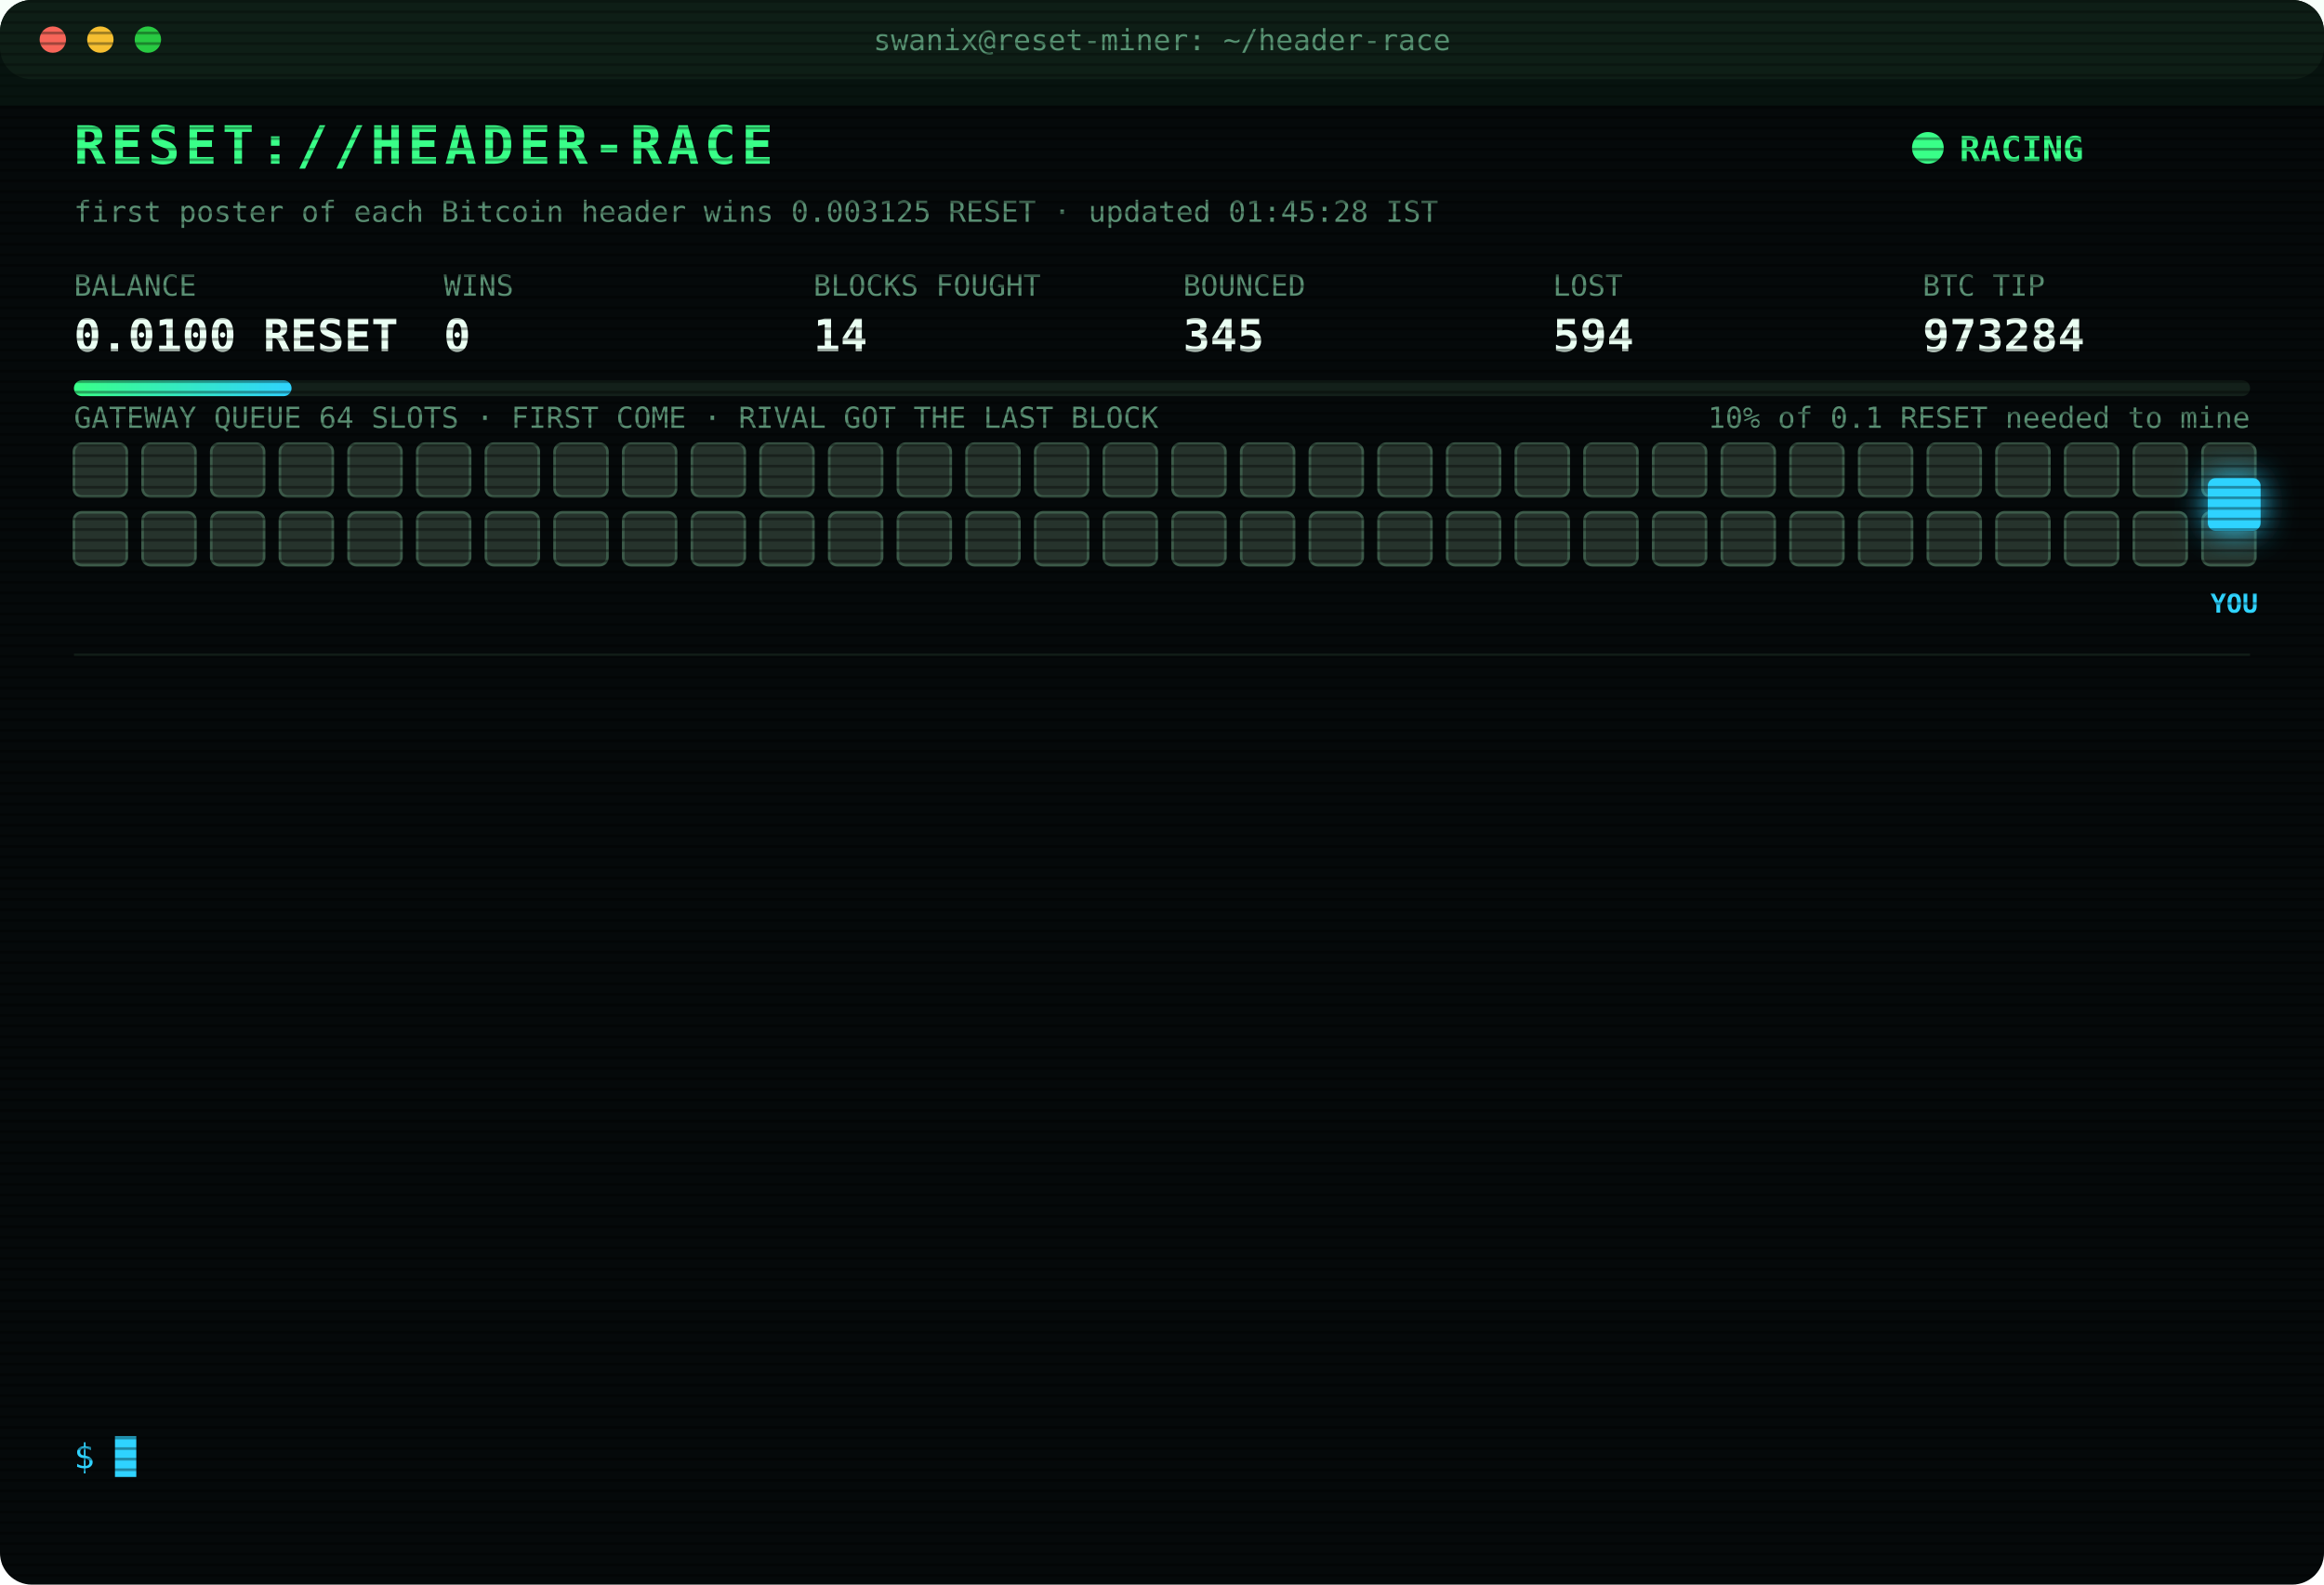
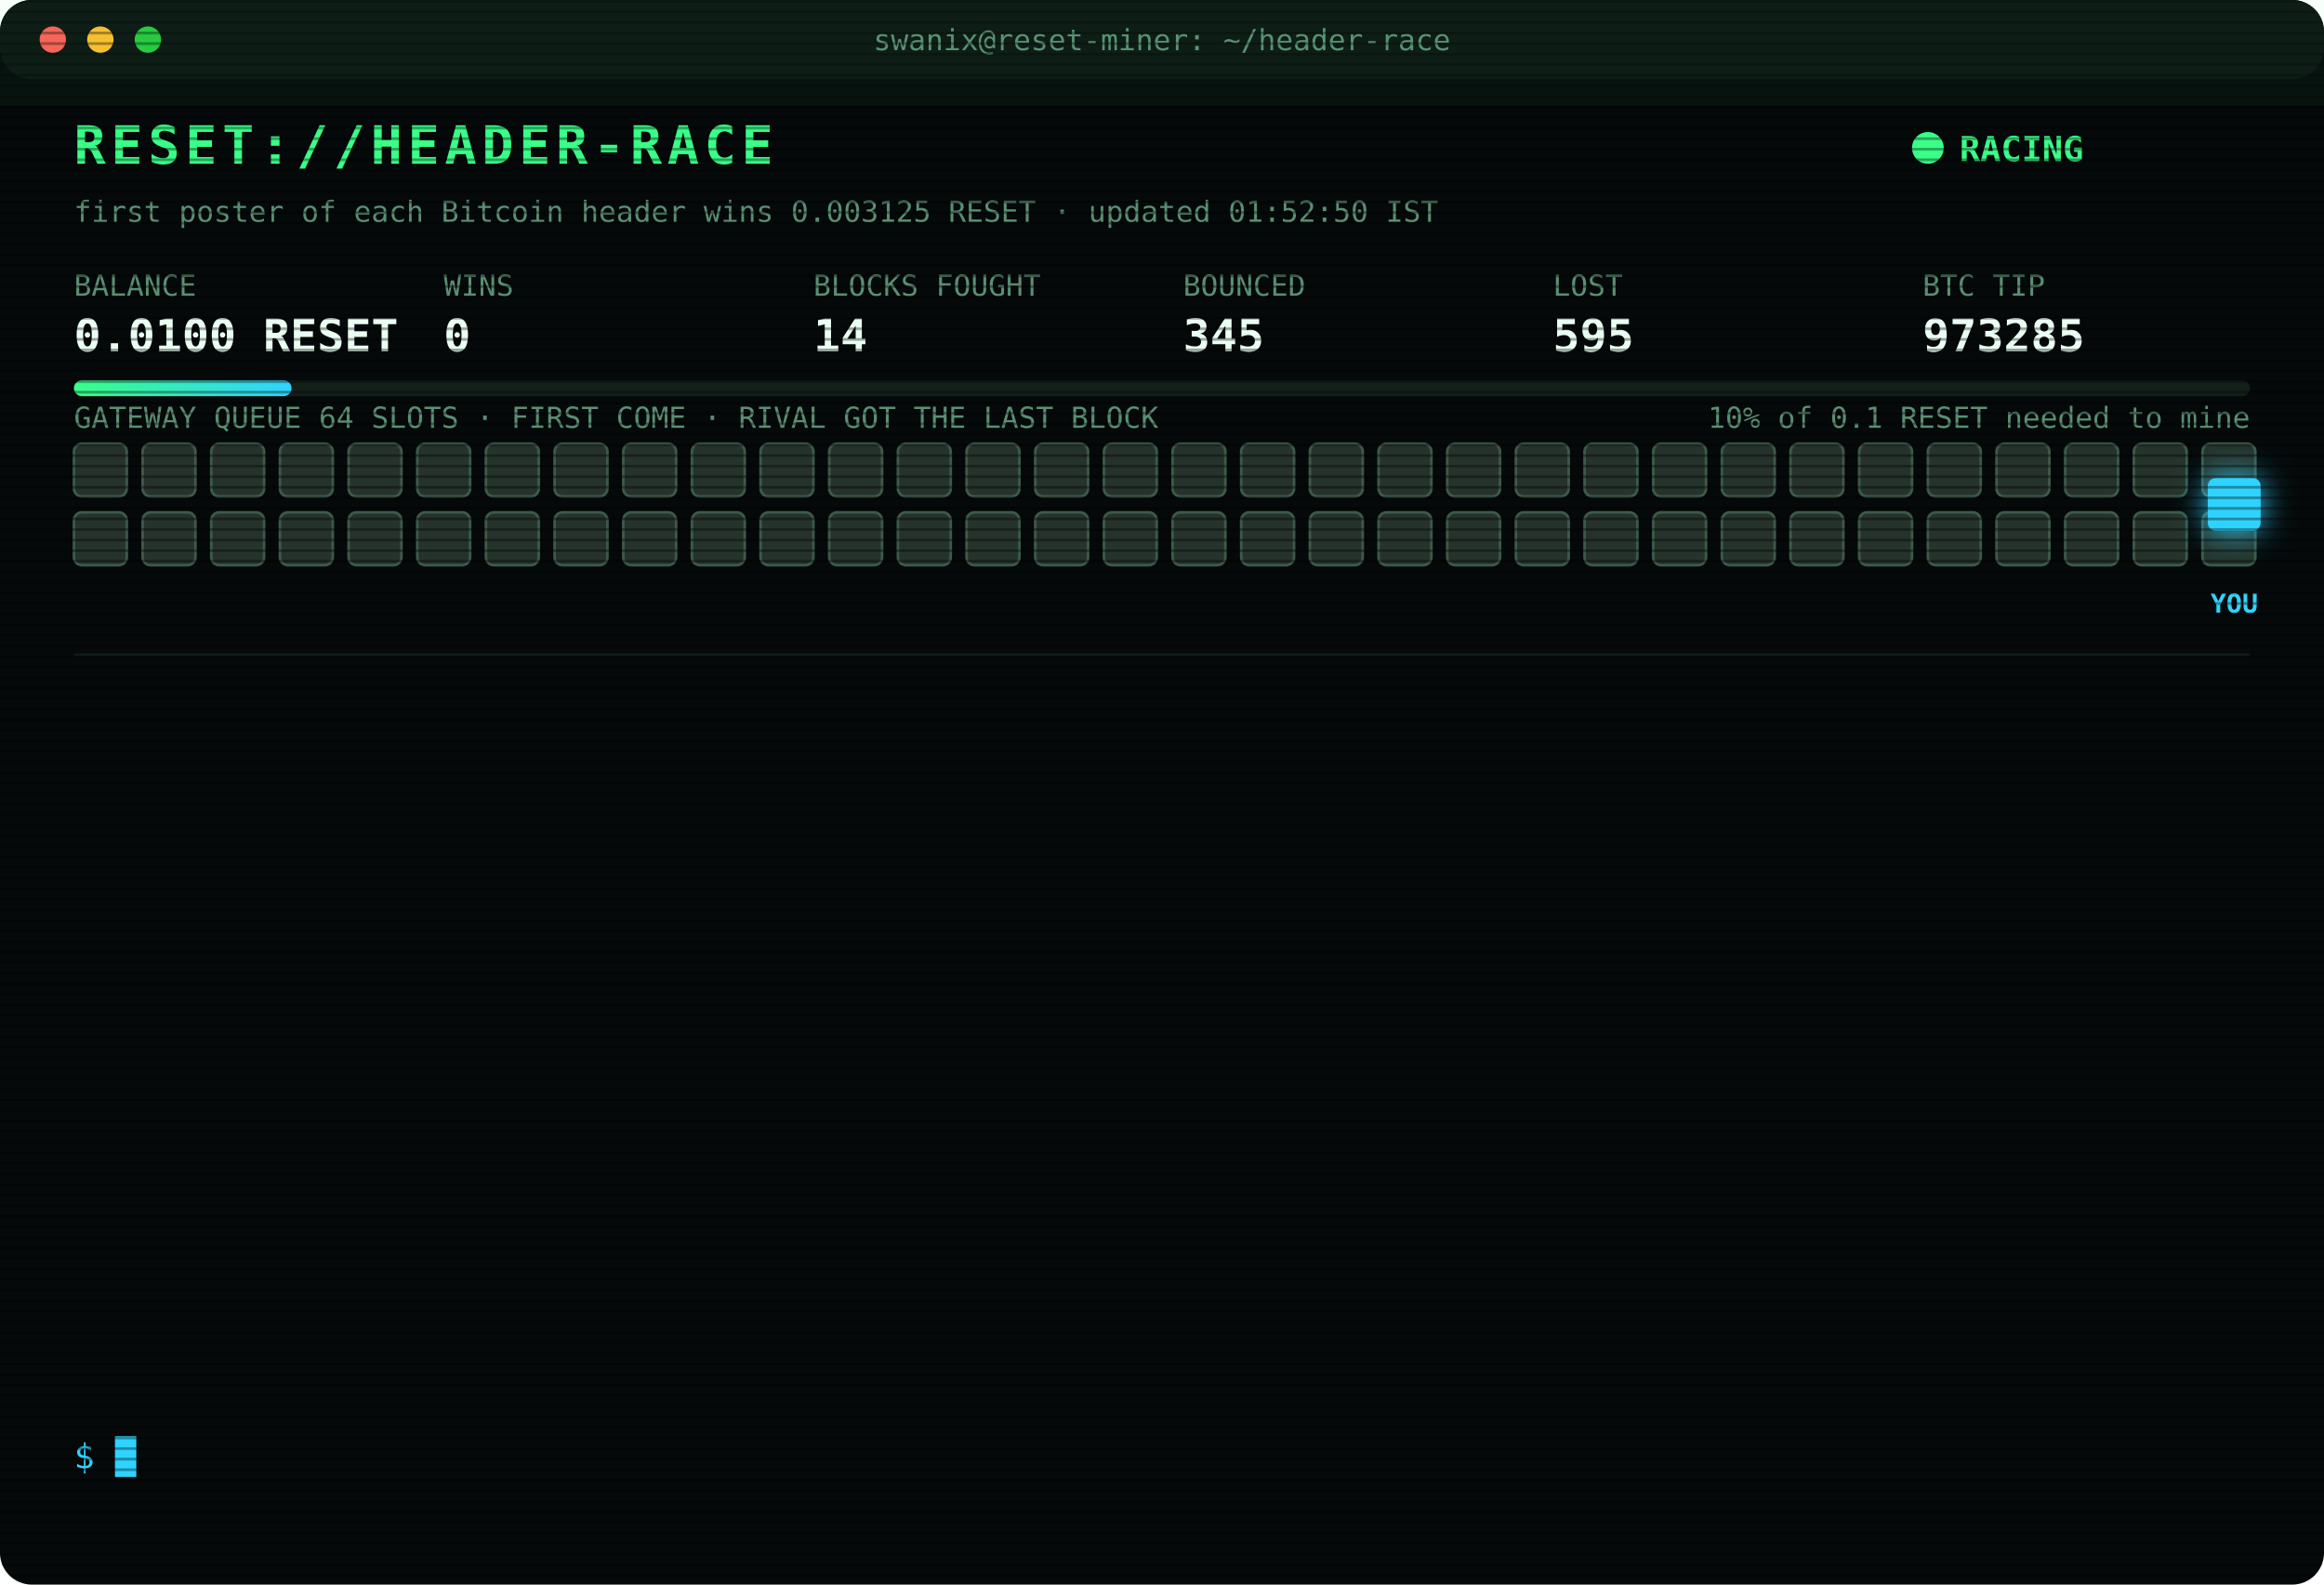
<svg xmlns="http://www.w3.org/2000/svg" width="880" height="600" viewBox="0 0 880 600" font-family="ui-monospace,SFMono-Regular,Menlo,Consolas,monospace">
  <style>
text{font-size:13px;fill:#7CFFB2}
.title{font-size:20px;font-weight:700;fill:#39FF88;letter-spacing:2px;animation:glitch 3s infinite steps(1)}
.sub{fill:#2fd3ff}.k{fill:#5a8f73;font-size:11px}.v{font-size:17px;font-weight:700;fill:#eafff3}
.ts{fill:#3f6b56}.boot{fill:#2fd3ff}.dim{fill:#5a8f73}.bad{fill:#ff4d6d}.warn{fill:#ffd23f}.mag{fill:#ff5cf0}.win{fill:#39FF88;font-weight:700}
.tag{font-size:10px;fill:#2fd3ff;font-weight:700}
.rival{fill:#26332c;stroke:#3c5a49;animation:jam 1.2s infinite alternate}
.idle{fill:#141c18;stroke:#22302a;animation:breathe 4s infinite}
.me{fill:#2fd3ff;filter:drop-shadow(0 0 6px #2fd3ff)}
.hover{animation:nudge 1.1s infinite ease-in-out}.bounce{animation:kick 1.4s infinite}
.ln{opacity:0;animation:in .4s forwards}
.cur{animation:blink 1s infinite steps(1)}
.scan{animation:scan 6s infinite linear}
.led{animation:blink 1.4s infinite}
@keyframes in{from{opacity:0;transform:translateX(-6px)}to{opacity:1;transform:none}}
@keyframes blink{50%{opacity:0}}
@keyframes jam{to{fill:#33463b}}
@keyframes breathe{50%{opacity:.4}}
@keyframes nudge{50%{transform:translateX(-10px)}}
@keyframes kick{0%,100%{transform:none}30%{transform:translateX(-14px)}55%{transform:translateX(10px) translateY(-6px)}}
@keyframes glitch{0%,92%{transform:none}93%{transform:translateX(2px);fill:#ff4d6d}95%{transform:translateX(-2px);fill:#2fd3ff}97%{transform:none}}
@keyframes scan{from{transform:translateY(-40px)}to{transform:translateY(600px)}}
</style>
  <defs>
    <pattern id="sl" width="4" height="4" patternUnits="userSpaceOnUse">
      <rect width="4" height="1" fill="#000" opacity=".35" />
    </pattern>
    <linearGradient id="bar">
      <stop offset="0" stop-color="#39FF88" />
      <stop offset="1" stop-color="#2fd3ff" />
    </linearGradient>
  </defs>
  <rect width="880" height="600" rx="12" fill="#05090a" />
  <rect width="880" height="30" rx="12" fill="#0d1512" />
  <circle cx="20" cy="15" r="5" fill="#ff5f57" />
  <circle cx="38" cy="15" r="5" fill="#febc2e" />
  <circle cx="56" cy="15" r="5" fill="#28c840" />
  <text x="440" y="19" text-anchor="middle" class="k">swanix@reset-miner: ~/header-race</text>
  <text x="28" y="62" class="title">RESET://HEADER-RACE</text>
  <circle class="led" cx="730" cy="56" r="6" fill="#39FF88" />
  <text x="742" y="61" class="win">RACING</text>
-   <text x="28" y="84" class="k">first poster of each Bitcoin header wins 0.003125 RESET · updated 01:45:28 IST</text>
+   <text x="28" y="84" class="k">first poster of each Bitcoin header wins 0.003125 RESET · updated 01:52:50 IST</text>
  <text x="28" y="112" class="k">BALANCE</text>
  <text x="28" y="133" class="v">0.0100 RESET</text>
  <text x="168" y="112" class="k">WINS</text>
  <text x="168" y="133" class="v">0</text>
  <text x="308" y="112" class="k">BLOCKS FOUGHT</text>
  <text x="308" y="133" class="v">14</text>
  <text x="448" y="112" class="k">BOUNCED</text>
  <text x="448" y="133" class="v">345</text>
  <text x="588" y="112" class="k">LOST</text>
-   <text x="588" y="133" class="v">594</text>
+   <text x="588" y="133" class="v">595</text>
  <text x="728" y="112" class="k">BTC TIP</text>
-   <text x="728" y="133" class="v">973284</text>
+   <text x="728" y="133" class="v">973285</text>
  <rect x="28" y="144" width="824" height="6" rx="3" fill="#13201a" />
  <rect x="28" y="144" width="82.4" height="6" rx="3" fill="url(#bar)" />
  <text x="852" y="162" text-anchor="end" class="k">10% of 0.1 RESET needed to mine</text>
  <text x="28" y="162" class="k">GATEWAY QUEUE 64 SLOTS · FIRST COME · RIVAL GOT THE LAST BLOCK</text>
  <rect class="rival" x="28" y="168" width="20" height="20" rx="3" style="animation-delay:0.00s" />
  <rect class="rival" x="54" y="168" width="20" height="20" rx="3" style="animation-delay:0.05s" />
  <rect class="rival" x="80" y="168" width="20" height="20" rx="3" style="animation-delay:0.10s" />
  <rect class="rival" x="106" y="168" width="20" height="20" rx="3" style="animation-delay:0.15s" />
  <rect class="rival" x="132" y="168" width="20" height="20" rx="3" style="animation-delay:0.20s" />
  <rect class="rival" x="158" y="168" width="20" height="20" rx="3" style="animation-delay:0.25s" />
  <rect class="rival" x="184" y="168" width="20" height="20" rx="3" style="animation-delay:0.30s" />
  <rect class="rival" x="210" y="168" width="20" height="20" rx="3" style="animation-delay:0.35s" />
  <rect class="rival" x="236" y="168" width="20" height="20" rx="3" style="animation-delay:0.40s" />
  <rect class="rival" x="262" y="168" width="20" height="20" rx="3" style="animation-delay:0.45s" />
  <rect class="rival" x="288" y="168" width="20" height="20" rx="3" style="animation-delay:0.50s" />
  <rect class="rival" x="314" y="168" width="20" height="20" rx="3" style="animation-delay:0.55s" />
  <rect class="rival" x="340" y="168" width="20" height="20" rx="3" style="animation-delay:0.60s" />
  <rect class="rival" x="366" y="168" width="20" height="20" rx="3" style="animation-delay:0.65s" />
  <rect class="rival" x="392" y="168" width="20" height="20" rx="3" style="animation-delay:0.70s" />
  <rect class="rival" x="418" y="168" width="20" height="20" rx="3" style="animation-delay:0.75s" />
  <rect class="rival" x="444" y="168" width="20" height="20" rx="3" style="animation-delay:0.80s" />
  <rect class="rival" x="470" y="168" width="20" height="20" rx="3" style="animation-delay:0.85s" />
  <rect class="rival" x="496" y="168" width="20" height="20" rx="3" style="animation-delay:0.90s" />
  <rect class="rival" x="522" y="168" width="20" height="20" rx="3" style="animation-delay:0.95s" />
  <rect class="rival" x="548" y="168" width="20" height="20" rx="3" style="animation-delay:1.00s" />
  <rect class="rival" x="574" y="168" width="20" height="20" rx="3" style="animation-delay:1.05s" />
  <rect class="rival" x="600" y="168" width="20" height="20" rx="3" style="animation-delay:1.10s" />
  <rect class="rival" x="626" y="168" width="20" height="20" rx="3" style="animation-delay:1.15s" />
  <rect class="rival" x="652" y="168" width="20" height="20" rx="3" style="animation-delay:1.20s" />
  <rect class="rival" x="678" y="168" width="20" height="20" rx="3" style="animation-delay:1.25s" />
  <rect class="rival" x="704" y="168" width="20" height="20" rx="3" style="animation-delay:1.30s" />
  <rect class="rival" x="730" y="168" width="20" height="20" rx="3" style="animation-delay:1.35s" />
  <rect class="rival" x="756" y="168" width="20" height="20" rx="3" style="animation-delay:1.40s" />
  <rect class="rival" x="782" y="168" width="20" height="20" rx="3" style="animation-delay:1.45s" />
  <rect class="rival" x="808" y="168" width="20" height="20" rx="3" style="animation-delay:1.50s" />
  <rect class="rival" x="834" y="168" width="20" height="20" rx="3" style="animation-delay:1.55s" />
  <rect class="rival" x="28" y="194" width="20" height="20" rx="3" style="animation-delay:1.60s" />
  <rect class="rival" x="54" y="194" width="20" height="20" rx="3" style="animation-delay:1.65s" />
  <rect class="rival" x="80" y="194" width="20" height="20" rx="3" style="animation-delay:1.70s" />
  <rect class="rival" x="106" y="194" width="20" height="20" rx="3" style="animation-delay:1.75s" />
  <rect class="rival" x="132" y="194" width="20" height="20" rx="3" style="animation-delay:1.80s" />
  <rect class="rival" x="158" y="194" width="20" height="20" rx="3" style="animation-delay:1.85s" />
  <rect class="rival" x="184" y="194" width="20" height="20" rx="3" style="animation-delay:1.90s" />
  <rect class="rival" x="210" y="194" width="20" height="20" rx="3" style="animation-delay:1.95s" />
  <rect class="rival" x="236" y="194" width="20" height="20" rx="3" style="animation-delay:2.00s" />
  <rect class="rival" x="262" y="194" width="20" height="20" rx="3" style="animation-delay:2.05s" />
  <rect class="rival" x="288" y="194" width="20" height="20" rx="3" style="animation-delay:2.10s" />
  <rect class="rival" x="314" y="194" width="20" height="20" rx="3" style="animation-delay:2.15s" />
  <rect class="rival" x="340" y="194" width="20" height="20" rx="3" style="animation-delay:2.20s" />
  <rect class="rival" x="366" y="194" width="20" height="20" rx="3" style="animation-delay:2.25s" />
  <rect class="rival" x="392" y="194" width="20" height="20" rx="3" style="animation-delay:2.30s" />
  <rect class="rival" x="418" y="194" width="20" height="20" rx="3" style="animation-delay:2.35s" />
  <rect class="rival" x="444" y="194" width="20" height="20" rx="3" style="animation-delay:2.40s" />
  <rect class="rival" x="470" y="194" width="20" height="20" rx="3" style="animation-delay:2.45s" />
  <rect class="rival" x="496" y="194" width="20" height="20" rx="3" style="animation-delay:2.50s" />
  <rect class="rival" x="522" y="194" width="20" height="20" rx="3" style="animation-delay:2.55s" />
  <rect class="rival" x="548" y="194" width="20" height="20" rx="3" style="animation-delay:2.60s" />
  <rect class="rival" x="574" y="194" width="20" height="20" rx="3" style="animation-delay:2.65s" />
  <rect class="rival" x="600" y="194" width="20" height="20" rx="3" style="animation-delay:2.70s" />
  <rect class="rival" x="626" y="194" width="20" height="20" rx="3" style="animation-delay:2.75s" />
  <rect class="rival" x="652" y="194" width="20" height="20" rx="3" style="animation-delay:2.80s" />
  <rect class="rival" x="678" y="194" width="20" height="20" rx="3" style="animation-delay:2.85s" />
  <rect class="rival" x="704" y="194" width="20" height="20" rx="3" style="animation-delay:2.90s" />
  <rect class="rival" x="730" y="194" width="20" height="20" rx="3" style="animation-delay:2.95s" />
  <rect class="rival" x="756" y="194" width="20" height="20" rx="3" style="animation-delay:3.00s" />
  <rect class="rival" x="782" y="194" width="20" height="20" rx="3" style="animation-delay:3.05s" />
  <rect class="rival" x="808" y="194" width="20" height="20" rx="3" style="animation-delay:3.10s" />
  <rect class="rival" x="834" y="194" width="20" height="20" rx="3" style="animation-delay:3.15s" />
  <g class="hover">
    <rect class="me" x="836" y="181" width="20" height="20" rx="3" />
    <text class="tag" x="846" y="232" text-anchor="middle">YOU</text>
  </g>
  <line x1="28" x2="852" y1="248" y2="248" stroke="#13201a" />
  <g class="ln" style="animation-delay:0.40s">
-     <text x="28" y="270" class="ts">00:55:09</text>
-     <text x="104" y="270" class="bad">[LOST] #973280 taken by a rival miner</text>
+     <text x="28" y="270" class="ts">01:02:02</text>
+     <text x="104" y="270" class="bad">[LOST] #973281 taken by a rival miner</text>
  </g>
  <g class="ln" style="animation-delay:0.65s">
-     <text x="28" y="292" class="ts">01:02:02</text>
-     <text x="104" y="292" class="bad">[LOST] #973281 taken by a rival miner</text>
+     <text x="28" y="292" class="ts">01:22:42</text>
+     <text x="104" y="292" class="bad">[LOST] #973282 taken by a rival miner</text>
  </g>
  <g class="ln" style="animation-delay:0.90s">
-     <text x="28" y="314" class="ts">01:22:42</text>
-     <text x="104" y="314" class="bad">[LOST] #973282 taken by a rival miner</text>
+     <text x="28" y="314" class="ts">01:31:31</text>
+     <text x="104" y="314" class="bad">[GATEWAY DOWN] no response · 979ms</text>
  </g>
  <g class="ln" style="animation-delay:1.15s">
-     <text x="28" y="336" class="ts">01:31:31</text>
-     <text x="104" y="336" class="bad">[GATEWAY DOWN] no response · 979ms</text>
+     <text x="28" y="336" class="ts">01:31:32</text>
+     <text x="104" y="336" class="bad">[GATEWAY DOWN] no response · 1594ms</text>
  </g>
  <g class="ln" style="animation-delay:1.40s">
-     <text x="28" y="358" class="ts">01:31:32</text>
-     <text x="104" y="358" class="bad">[GATEWAY DOWN] no response · 1594ms</text>
+     <text x="28" y="358" class="ts">01:31:33</text>
+     <text x="104" y="358" class="bad">[GATEWAY DOWN] no response · 574ms</text>
  </g>
  <g class="ln" style="animation-delay:1.65s">
-     <text x="28" y="380" class="ts">01:31:33</text>
-     <text x="104" y="380" class="bad">[GATEWAY DOWN] no response · 574ms</text>
+     <text x="28" y="380" class="ts">01:31:34</text>
+     <text x="104" y="380" class="bad">[GATEWAY DOWN] no response · 538ms</text>
  </g>
  <g class="ln" style="animation-delay:1.90s">
-     <text x="28" y="402" class="ts">01:31:34</text>
-     <text x="104" y="402" class="bad">[GATEWAY DOWN] no response · 538ms</text>
+     <text x="28" y="402" class="ts">01:31:35</text>
+     <text x="104" y="402" class="bad">[GATEWAY DOWN] no response · 797ms</text>
  </g>
  <g class="ln" style="animation-delay:2.15s">
-     <text x="28" y="424" class="ts">01:31:35</text>
-     <text x="104" y="424" class="bad">[GATEWAY DOWN] no response · 797ms</text>
+     <text x="28" y="424" class="ts">01:31:36</text>
+     <text x="104" y="424" class="bad">[GATEWAY DOWN] no response · 810ms</text>
  </g>
  <g class="ln" style="animation-delay:2.40s">
-     <text x="28" y="446" class="ts">01:31:36</text>
-     <text x="104" y="446" class="bad">[GATEWAY DOWN] no response · 810ms</text>
+     <text x="28" y="446" class="ts">01:31:37</text>
+     <text x="104" y="446" class="bad">[GATEWAY DOWN] no response · 964ms</text>
  </g>
  <g class="ln" style="animation-delay:2.65s">
-     <text x="28" y="468" class="ts">01:31:37</text>
-     <text x="104" y="468" class="bad">[GATEWAY DOWN] no response · 964ms</text>
+     <text x="28" y="468" class="ts">01:31:38</text>
+     <text x="104" y="468" class="bad">[GATEWAY DOWN] no response · 519ms</text>
  </g>
  <g class="ln" style="animation-delay:2.90s">
-     <text x="28" y="490" class="ts">01:31:38</text>
-     <text x="104" y="490" class="bad">[GATEWAY DOWN] no response · 519ms</text>
+     <text x="28" y="490" class="ts">01:31:43</text>
+     <text x="104" y="490" class="bad">[LOST] #973283 taken by a rival miner</text>
  </g>
  <g class="ln" style="animation-delay:3.15s">
-     <text x="28" y="512" class="ts">01:31:43</text>
-     <text x="104" y="512" class="bad">[LOST] #973283 taken by a rival miner</text>
+     <text x="28" y="512" class="ts">01:38:44</text>
+     <text x="104" y="512" class="bad">[LOST] #973284 taken by a rival miner</text>
  </g>
  <g class="ln" style="animation-delay:3.40s">
-     <text x="28" y="534" class="ts">01:38:44</text>
-     <text x="104" y="534" class="bad">[LOST] #973284 taken by a rival miner</text>
+     <text x="28" y="534" class="ts">01:52:50</text>
+     <text x="104" y="534" class="bad">[LOST] #973285 taken by a rival miner</text>
  </g>
  <text x="28" y="556" class="sub">$ <tspan class="cur">█</tspan>
  </text>
  <rect width="880" height="600" rx="12" fill="url(#sl)" pointer-events="none" />
  <rect class="scan" width="880" height="40" fill="#39FF88" opacity=".04" />
</svg>
